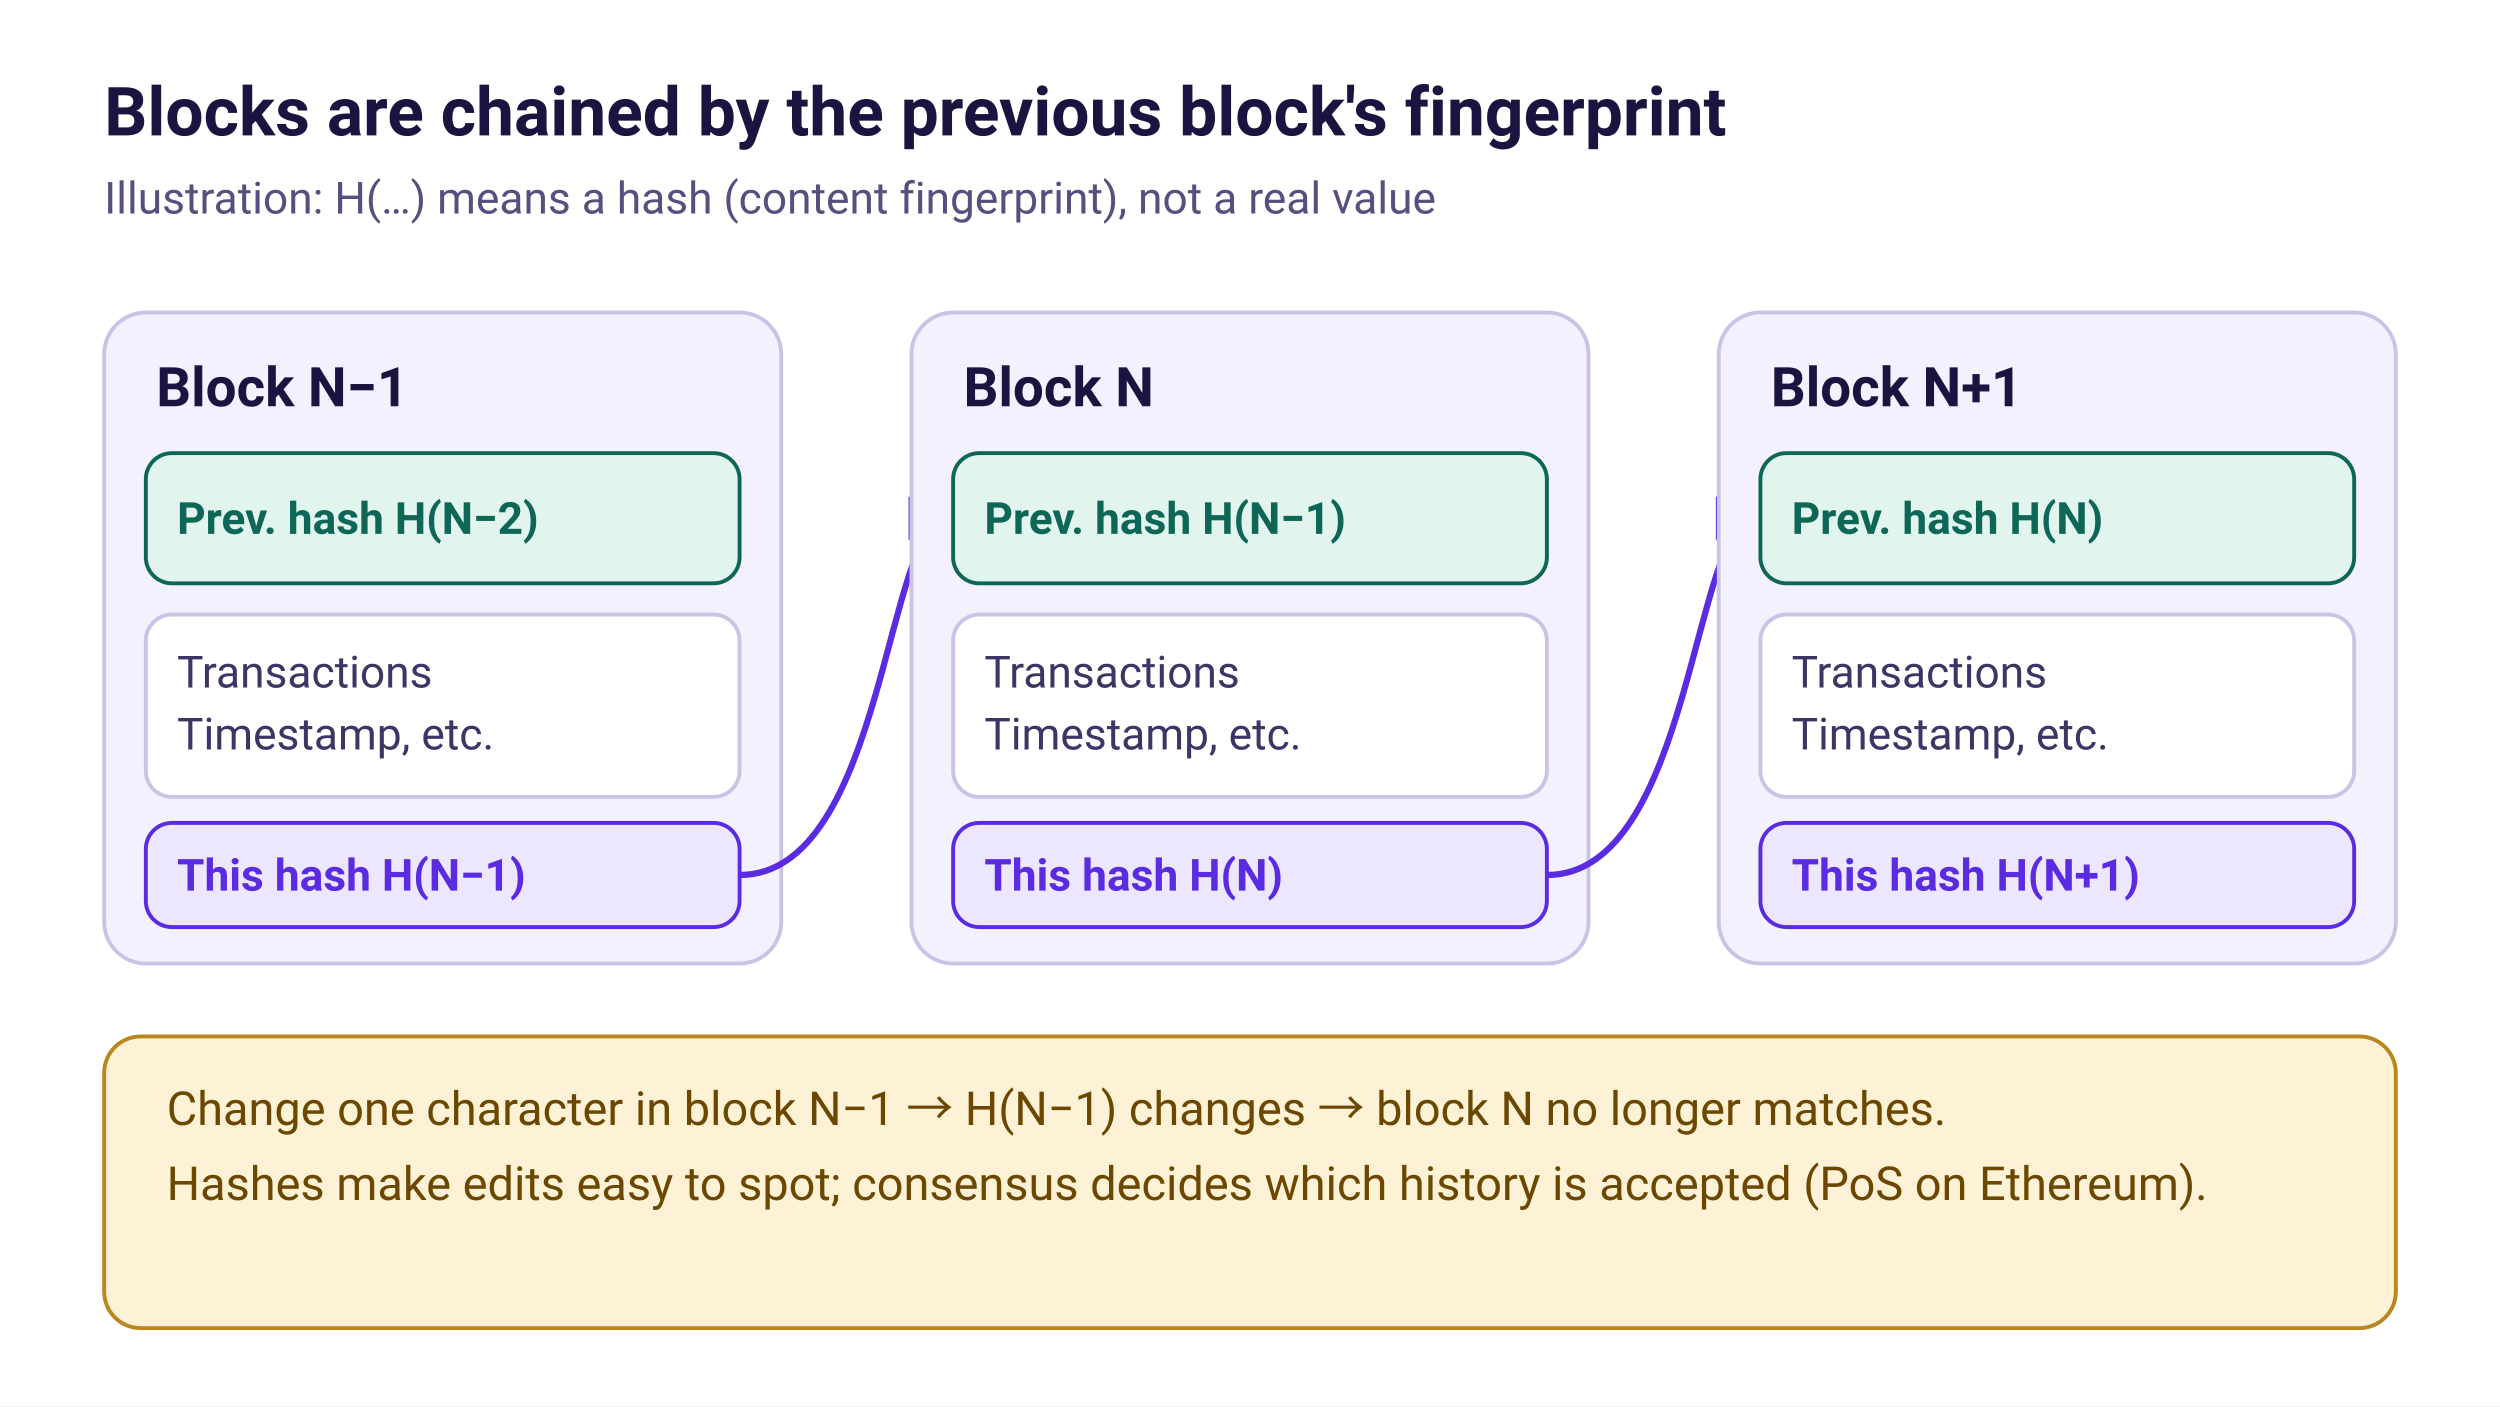
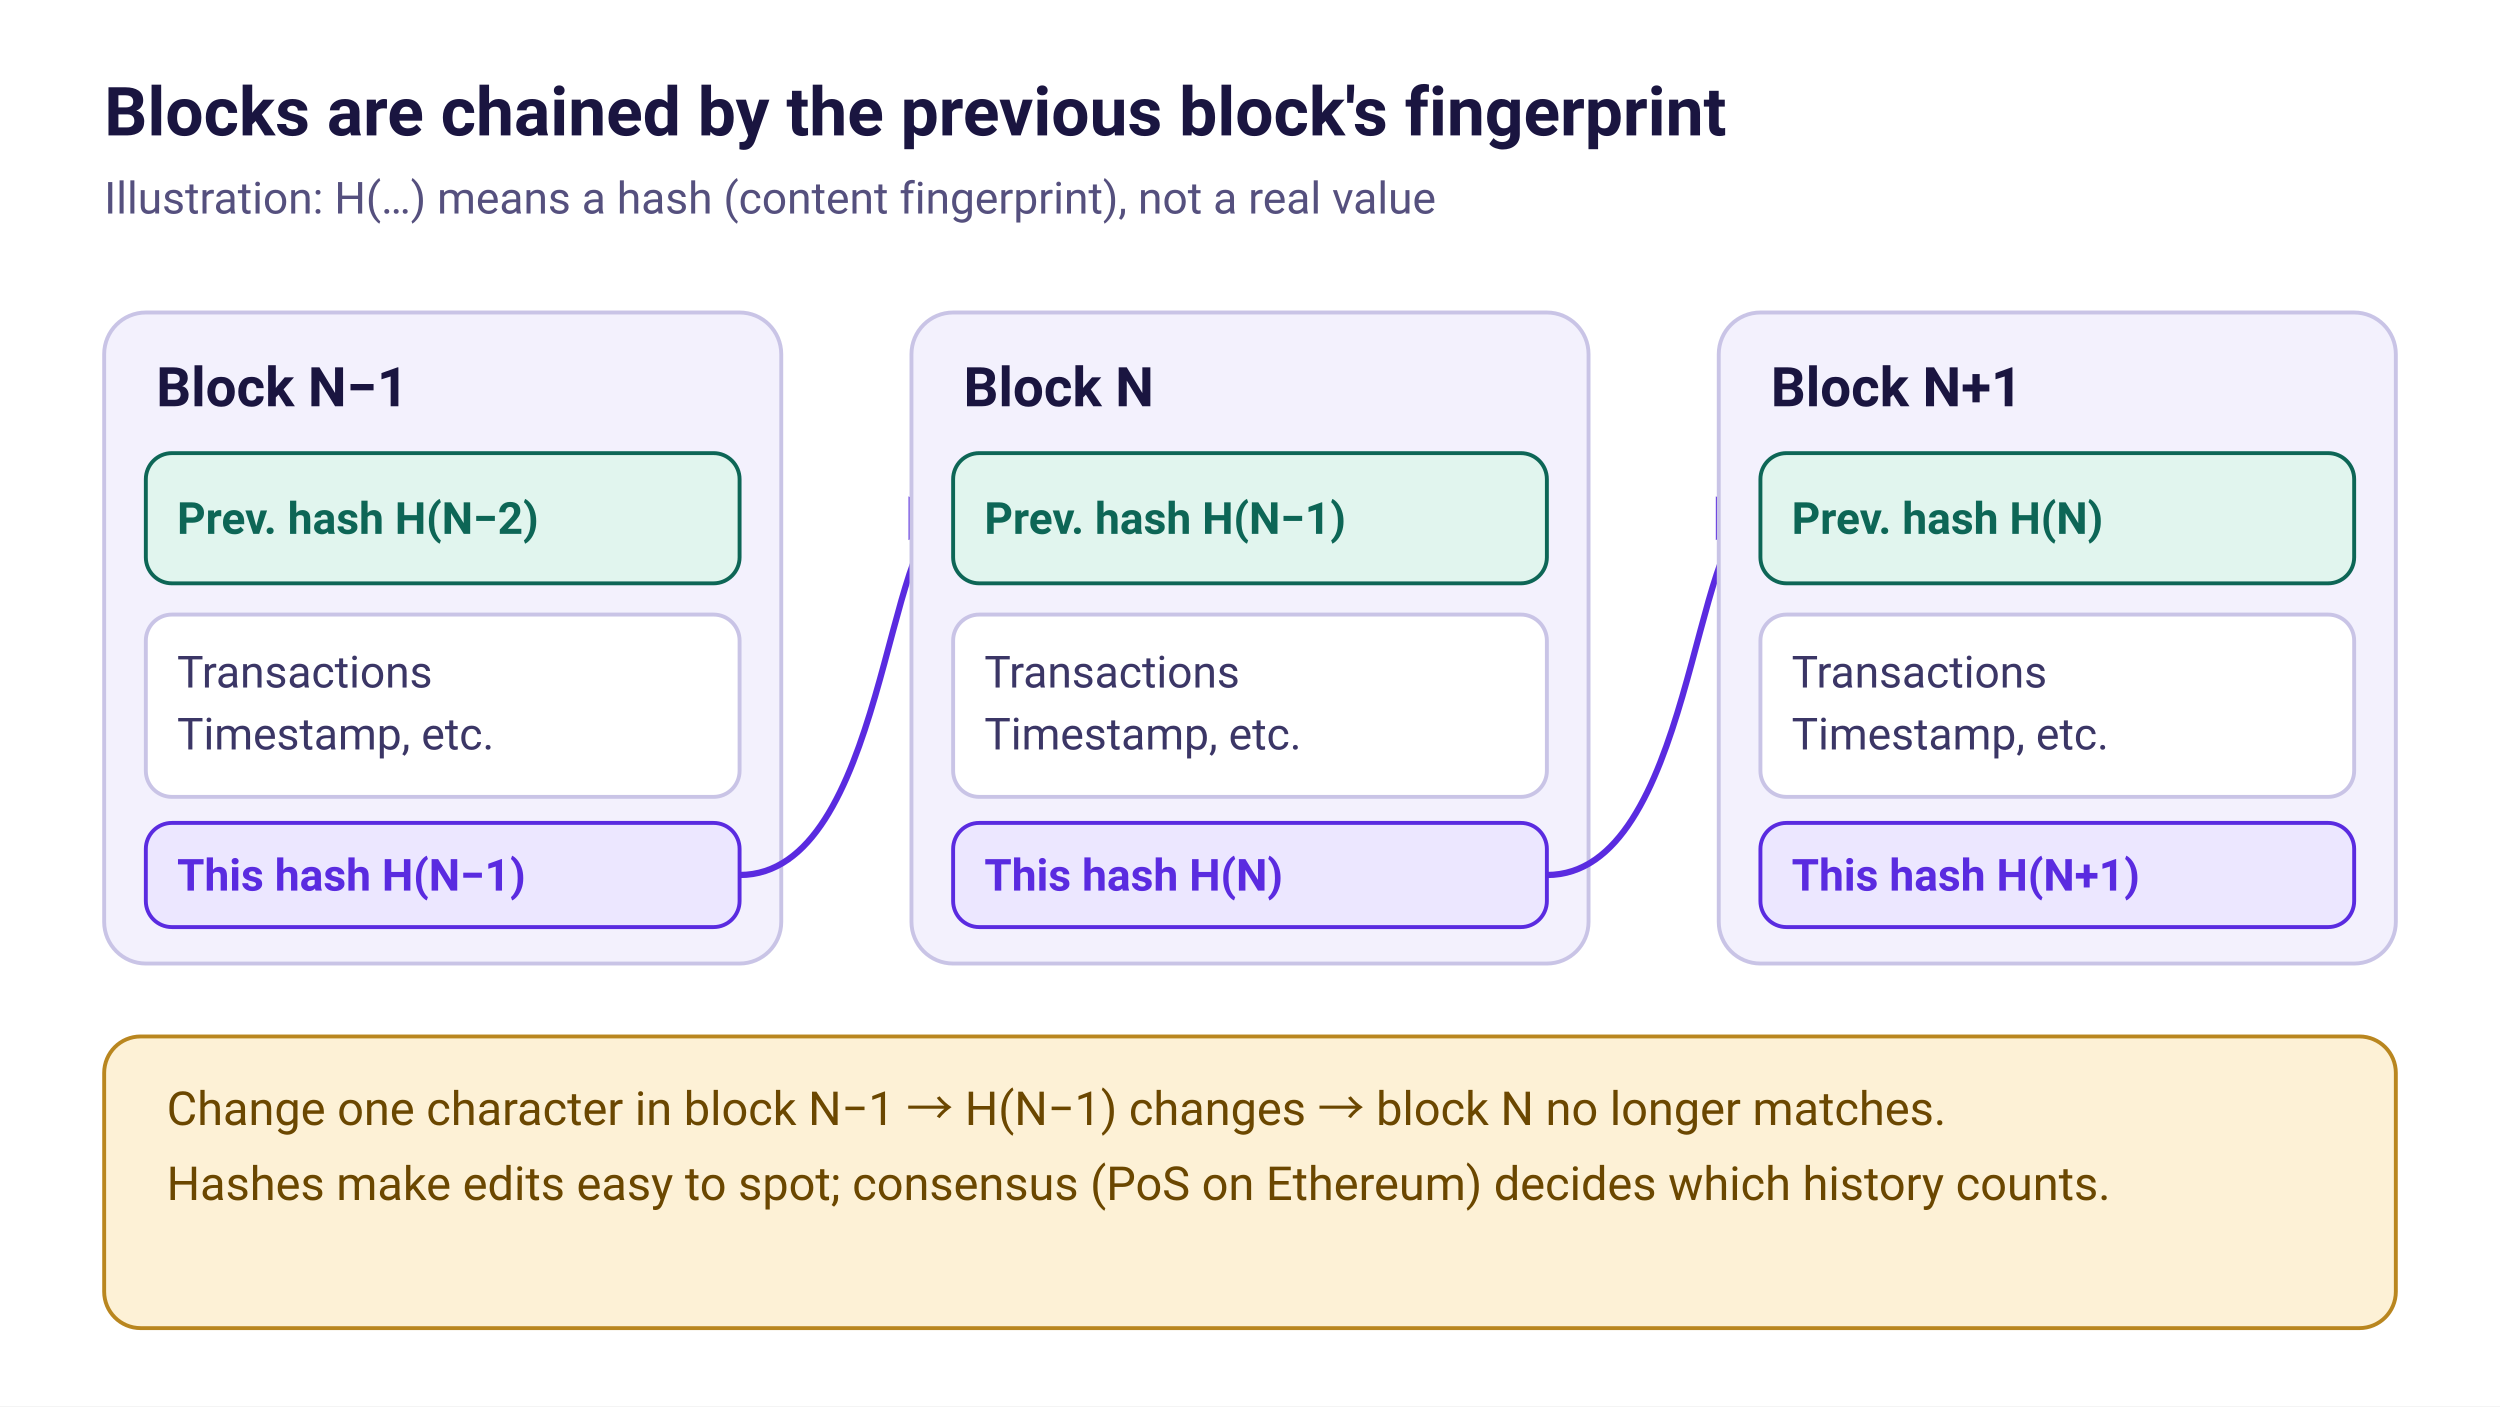
<svg xmlns="http://www.w3.org/2000/svg" viewBox="0 0 960 540" width="960" height="540" role="img" aria-labelledby="t d" lang="en">
  <defs>
    <marker id="a-ink" viewBox="0 0 10 10" refX="9" refY="5" markerWidth="7" markerHeight="7" orient="auto-start-reverse">
      <path d="M0 0L10 5L0 10z" fill="#3b3666" />
    </marker>
    <marker id="a-brand" viewBox="0 0 10 10" refX="9" refY="5" markerWidth="7" markerHeight="7" orient="auto-start-reverse">
      <path d="M0 0L10 5L0 10z" fill="#5a2be0" />
    </marker>
    <marker id="a-teal" viewBox="0 0 10 10" refX="9" refY="5" markerWidth="7" markerHeight="7" orient="auto-start-reverse">
      <path d="M0 0L10 5L0 10z" fill="#0d6656" />
    </marker>
    <marker id="a-grey" viewBox="0 0 10 10" refX="9" refY="5" markerWidth="7" markerHeight="7" orient="auto-start-reverse">
      <path d="M0 0L10 5L0 10z" fill="#77729f" />
    </marker>
  </defs>
  <rect width="960" height="540" fill="#ffffff" />
  <text x="40" y="52" font-family="system-ui, -apple-system, 'Segoe UI', Roboto, 'PingFang SC', 'Hiragino Sans GB', 'Noto Sans CJK SC', 'Noto Sans SC', 'Microsoft YaHei', Arial, sans-serif" font-size="26" font-weight="700" fill="#1a1540" text-anchor="start">Blocks are chained by the previous block's fingerprint</text>
  <text x="40" y="82" font-family="system-ui, -apple-system, 'Segoe UI', Roboto, 'PingFang SC', 'Hiragino Sans GB', 'Noto Sans CJK SC', 'Noto Sans SC', 'Microsoft YaHei', Arial, sans-serif" font-size="17" font-weight="400" fill="#55507e" text-anchor="start">Illustration: H(…) means a hash (content fingerprint), not a real value</text>
  <rect x="40" y="120" width="260" height="250" rx="16" fill="#f3f1fd" stroke="#c9c4e6" stroke-width="1.5" />
  <text x="60" y="156" font-family="system-ui, -apple-system, 'Segoe UI', Roboto, 'PingFang SC', 'Hiragino Sans GB', 'Noto Sans CJK SC', 'Noto Sans SC', 'Microsoft YaHei', Arial, sans-serif" font-size="21" font-weight="700" fill="#1a1540" text-anchor="start">Block N−1</text>
  <rect x="56" y="174" width="228" height="50" rx="10" fill="#e1f5ee" stroke="#0d6656" stroke-width="1.5" />
  <text x="68" y="205" font-family="system-ui, -apple-system, 'Segoe UI', Roboto, 'PingFang SC', 'Hiragino Sans GB', 'Noto Sans CJK SC', 'Noto Sans SC', 'Microsoft YaHei', Arial, sans-serif" font-size="17" font-weight="600" fill="#0d6656" text-anchor="start">Prev. hash H(N−2)</text>
  <rect x="56" y="236" width="228" height="70" rx="10" fill="#ffffff" stroke="#c9c4e6" stroke-width="1.5" />
  <text x="68" y="264.0" font-family="system-ui, -apple-system, 'Segoe UI', Roboto, 'PingFang SC', 'Hiragino Sans GB', 'Noto Sans CJK SC', 'Noto Sans SC', 'Microsoft YaHei', Arial, sans-serif" font-size="17" font-weight="400" fill="#3b3666" text-anchor="start">Transactions</text>
  <text x="68" y="287.8" font-family="system-ui, -apple-system, 'Segoe UI', Roboto, 'PingFang SC', 'Hiragino Sans GB', 'Noto Sans CJK SC', 'Noto Sans SC', 'Microsoft YaHei', Arial, sans-serif" font-size="17" font-weight="400" fill="#3b3666" text-anchor="start">Timestamp, etc.</text>
  <rect x="56" y="316" width="228" height="40" rx="10" fill="#ece7ff" stroke="#5a2be0" stroke-width="1.5" />
  <text x="68" y="342" font-family="system-ui, -apple-system, 'Segoe UI', Roboto, 'PingFang SC', 'Hiragino Sans GB', 'Noto Sans CJK SC', 'Noto Sans SC', 'Microsoft YaHei', Arial, sans-serif" font-size="17" font-weight="700" fill="#5a2be0" text-anchor="start">This hash H(N−1)</text>
  <path d="M284 336 C 340 336, 340 199, 364 199" fill="none" stroke="#5a2be0" stroke-width="2.4" marker-end="url(#a-brand)" />
  <rect x="350" y="120" width="260" height="250" rx="16" fill="#f3f1fd" stroke="#c9c4e6" stroke-width="1.5" />
  <text x="370" y="156" font-family="system-ui, -apple-system, 'Segoe UI', Roboto, 'PingFang SC', 'Hiragino Sans GB', 'Noto Sans CJK SC', 'Noto Sans SC', 'Microsoft YaHei', Arial, sans-serif" font-size="21" font-weight="700" fill="#1a1540" text-anchor="start">Block N</text>
  <rect x="366" y="174" width="228" height="50" rx="10" fill="#e1f5ee" stroke="#0d6656" stroke-width="1.5" />
  <text x="378" y="205" font-family="system-ui, -apple-system, 'Segoe UI', Roboto, 'PingFang SC', 'Hiragino Sans GB', 'Noto Sans CJK SC', 'Noto Sans SC', 'Microsoft YaHei', Arial, sans-serif" font-size="17" font-weight="600" fill="#0d6656" text-anchor="start">Prev. hash H(N−1)</text>
  <rect x="366" y="236" width="228" height="70" rx="10" fill="#ffffff" stroke="#c9c4e6" stroke-width="1.5" />
  <text x="378" y="264.0" font-family="system-ui, -apple-system, 'Segoe UI', Roboto, 'PingFang SC', 'Hiragino Sans GB', 'Noto Sans CJK SC', 'Noto Sans SC', 'Microsoft YaHei', Arial, sans-serif" font-size="17" font-weight="400" fill="#3b3666" text-anchor="start">Transactions</text>
  <text x="378" y="287.8" font-family="system-ui, -apple-system, 'Segoe UI', Roboto, 'PingFang SC', 'Hiragino Sans GB', 'Noto Sans CJK SC', 'Noto Sans SC', 'Microsoft YaHei', Arial, sans-serif" font-size="17" font-weight="400" fill="#3b3666" text-anchor="start">Timestamp, etc.</text>
  <rect x="366" y="316" width="228" height="40" rx="10" fill="#ece7ff" stroke="#5a2be0" stroke-width="1.5" />
  <text x="378" y="342" font-family="system-ui, -apple-system, 'Segoe UI', Roboto, 'PingFang SC', 'Hiragino Sans GB', 'Noto Sans CJK SC', 'Noto Sans SC', 'Microsoft YaHei', Arial, sans-serif" font-size="17" font-weight="700" fill="#5a2be0" text-anchor="start">This hash H(N)</text>
  <path d="M594 336 C 650 336, 650 199, 674 199" fill="none" stroke="#5a2be0" stroke-width="2.4" marker-end="url(#a-brand)" />
  <rect x="660" y="120" width="260" height="250" rx="16" fill="#f3f1fd" stroke="#c9c4e6" stroke-width="1.5" />
  <text x="680" y="156" font-family="system-ui, -apple-system, 'Segoe UI', Roboto, 'PingFang SC', 'Hiragino Sans GB', 'Noto Sans CJK SC', 'Noto Sans SC', 'Microsoft YaHei', Arial, sans-serif" font-size="21" font-weight="700" fill="#1a1540" text-anchor="start">Block N+1</text>
  <rect x="676" y="174" width="228" height="50" rx="10" fill="#e1f5ee" stroke="#0d6656" stroke-width="1.5" />
  <text x="688" y="205" font-family="system-ui, -apple-system, 'Segoe UI', Roboto, 'PingFang SC', 'Hiragino Sans GB', 'Noto Sans CJK SC', 'Noto Sans SC', 'Microsoft YaHei', Arial, sans-serif" font-size="17" font-weight="600" fill="#0d6656" text-anchor="start">Prev. hash H(N)</text>
  <rect x="676" y="236" width="228" height="70" rx="10" fill="#ffffff" stroke="#c9c4e6" stroke-width="1.5" />
  <text x="688" y="264.0" font-family="system-ui, -apple-system, 'Segoe UI', Roboto, 'PingFang SC', 'Hiragino Sans GB', 'Noto Sans CJK SC', 'Noto Sans SC', 'Microsoft YaHei', Arial, sans-serif" font-size="17" font-weight="400" fill="#3b3666" text-anchor="start">Transactions</text>
  <text x="688" y="287.8" font-family="system-ui, -apple-system, 'Segoe UI', Roboto, 'PingFang SC', 'Hiragino Sans GB', 'Noto Sans CJK SC', 'Noto Sans SC', 'Microsoft YaHei', Arial, sans-serif" font-size="17" font-weight="400" fill="#3b3666" text-anchor="start">Timestamp, etc.</text>
  <rect x="676" y="316" width="228" height="40" rx="10" fill="#ece7ff" stroke="#5a2be0" stroke-width="1.5" />
  <text x="688" y="342" font-family="system-ui, -apple-system, 'Segoe UI', Roboto, 'PingFang SC', 'Hiragino Sans GB', 'Noto Sans CJK SC', 'Noto Sans SC', 'Microsoft YaHei', Arial, sans-serif" font-size="17" font-weight="700" fill="#5a2be0" text-anchor="start">This hash H(N+1)</text>
  <rect x="40" y="398" width="880" height="112" rx="14" fill="#fdf1d6" stroke="#b9861f" stroke-width="1.5" />
  <text x="64" y="432.0" font-family="system-ui, -apple-system, 'Segoe UI', Roboto, 'PingFang SC', 'Hiragino Sans GB', 'Noto Sans CJK SC', 'Noto Sans SC', 'Microsoft YaHei', Arial, sans-serif" font-size="18" font-weight="400" fill="#6b4700" text-anchor="start">Change one character in block N−1 → H(N−1) changes → block N no longer matches.</text>
-   <text x="64" y="460.8" font-family="system-ui, -apple-system, 'Segoe UI', Roboto, 'PingFang SC', 'Hiragino Sans GB', 'Noto Sans CJK SC', 'Noto Sans SC', 'Microsoft YaHei', Arial, sans-serif" font-size="18" font-weight="400" fill="#6b4700" text-anchor="start">Hashes make edits easy to spot; consensus decides which history is accepted (PoS on Ethereum).</text>
+   <text x="64" y="460.8" font-family="system-ui, -apple-system, 'Segoe UI', Roboto, 'PingFang SC', 'Hiragino Sans GB', 'Noto Sans CJK SC', 'Noto Sans SC', 'Microsoft YaHei', Arial, sans-serif" font-size="18" font-weight="400" fill="#6b4700" text-anchor="start">Hashes make edits easy to spot; consensus (PoS on Ethereum) decides which history counts.</text>
</svg>
